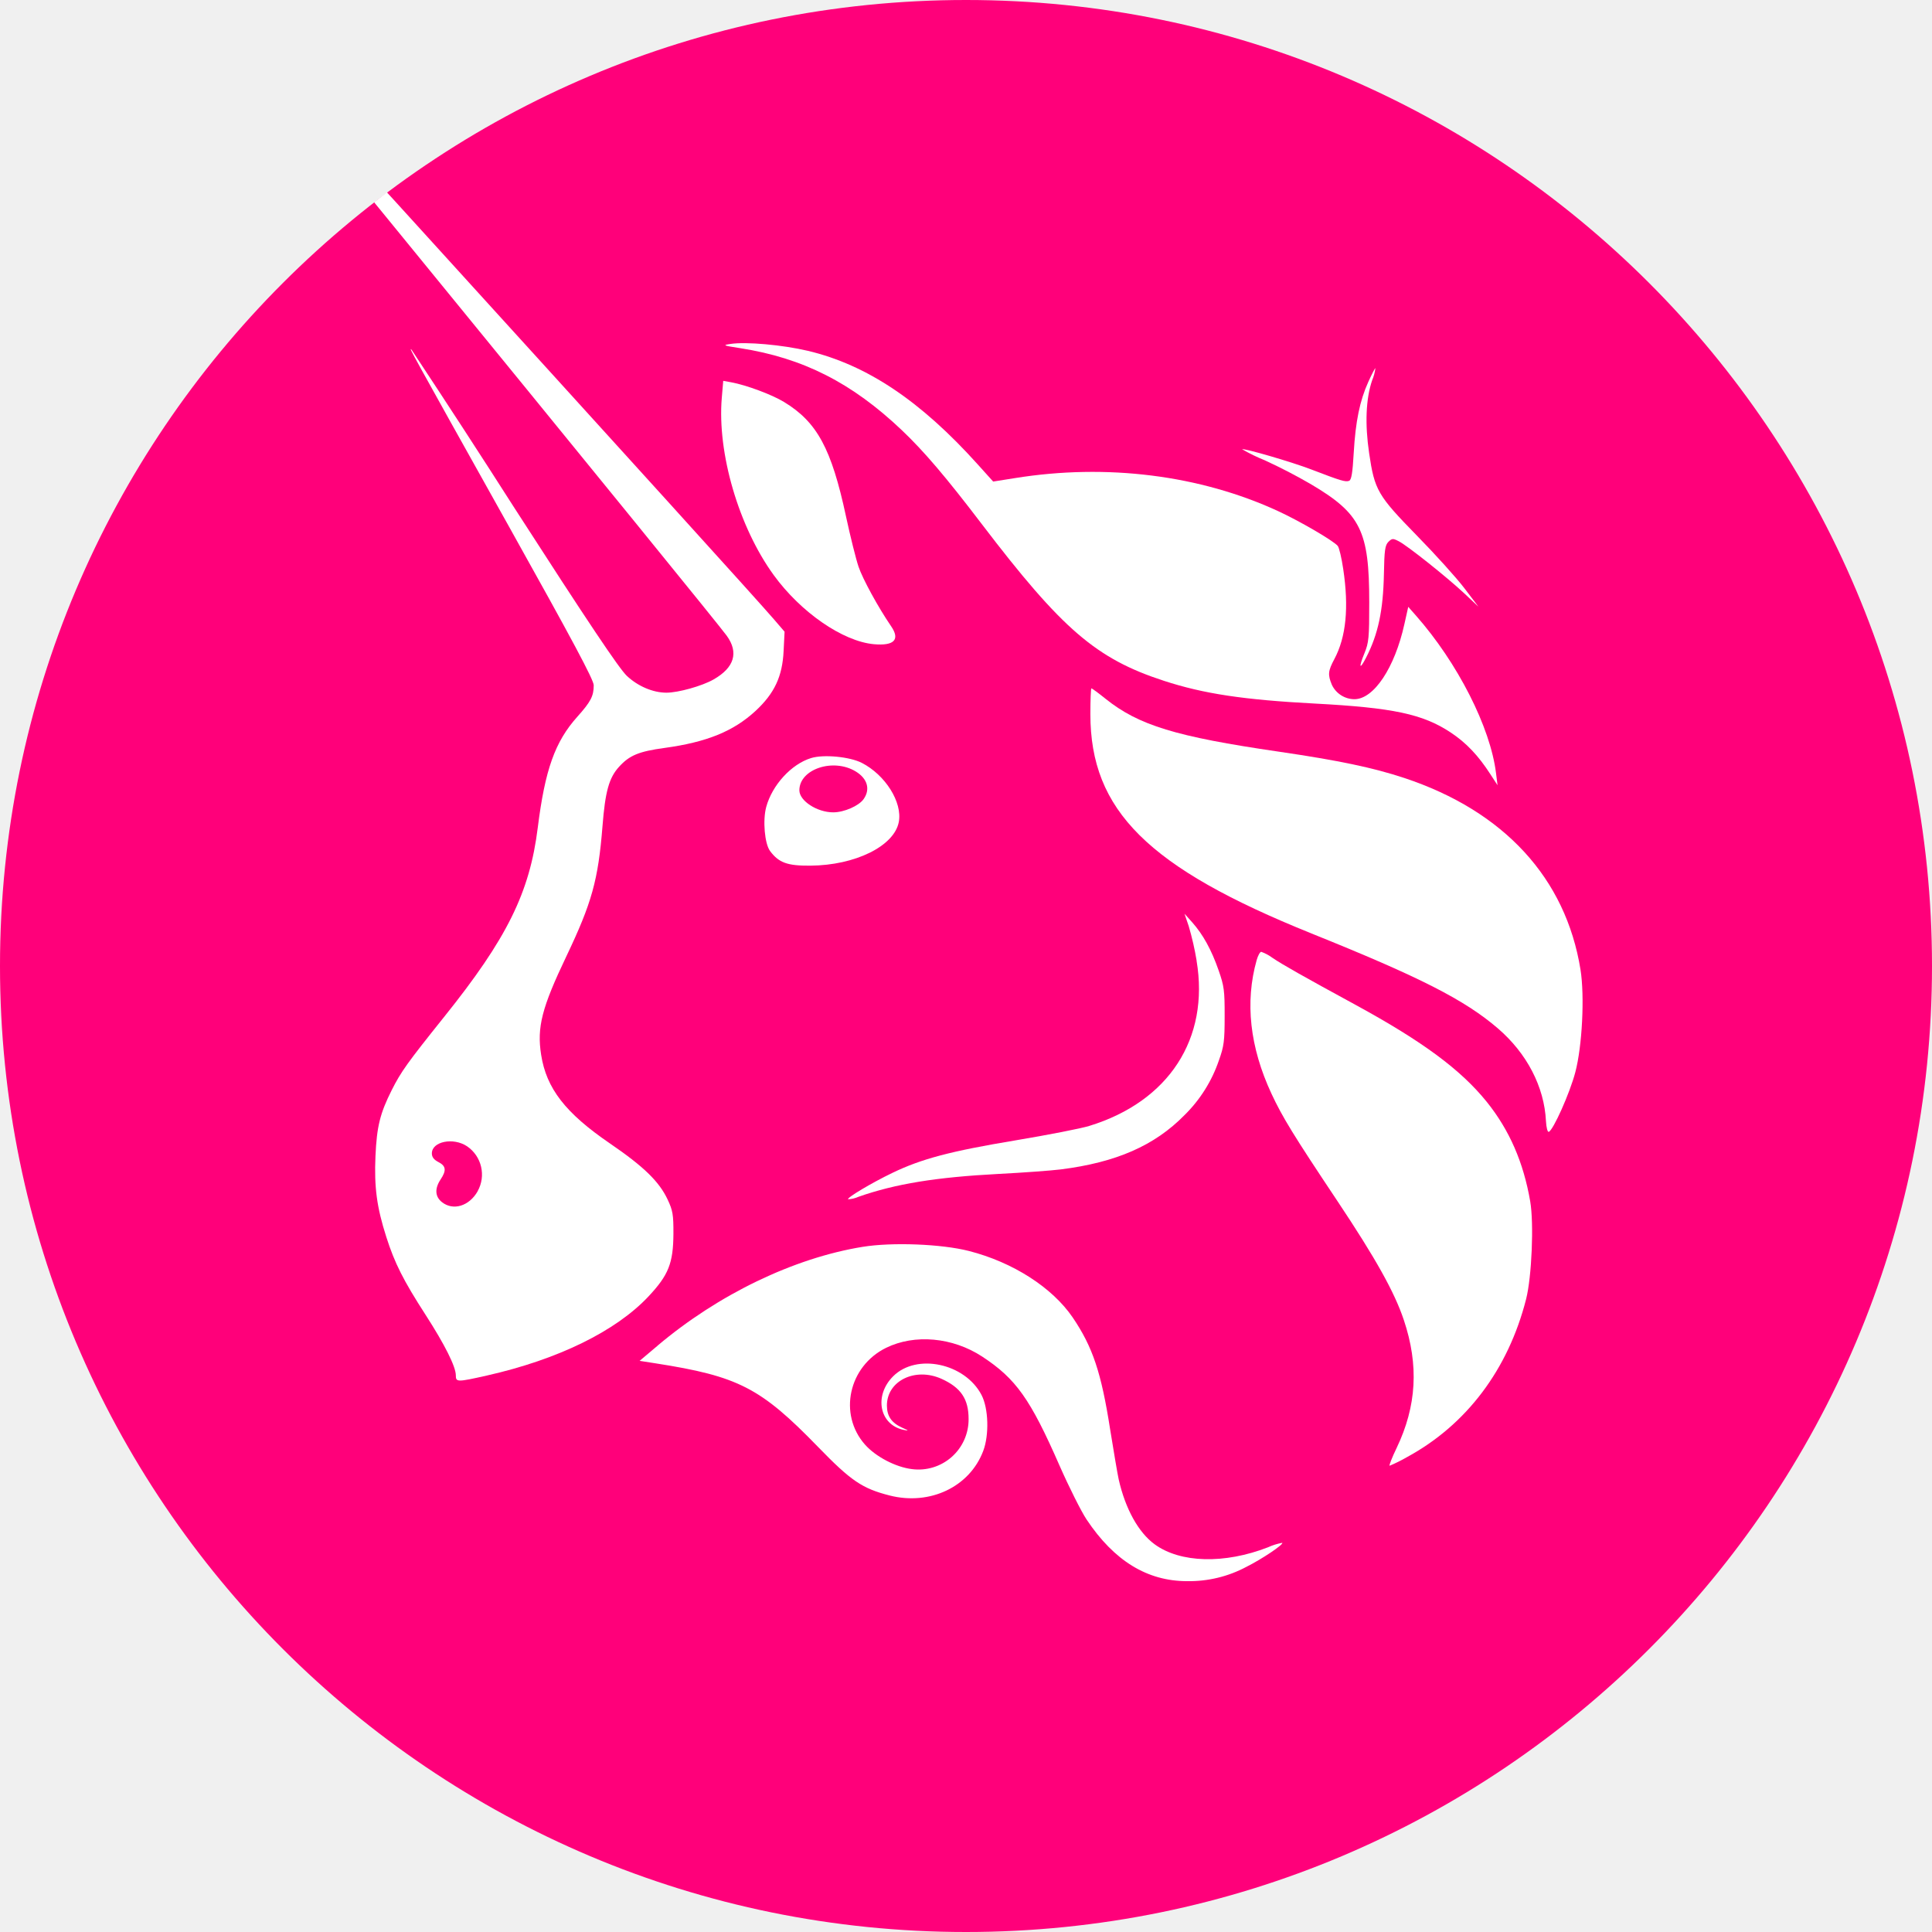
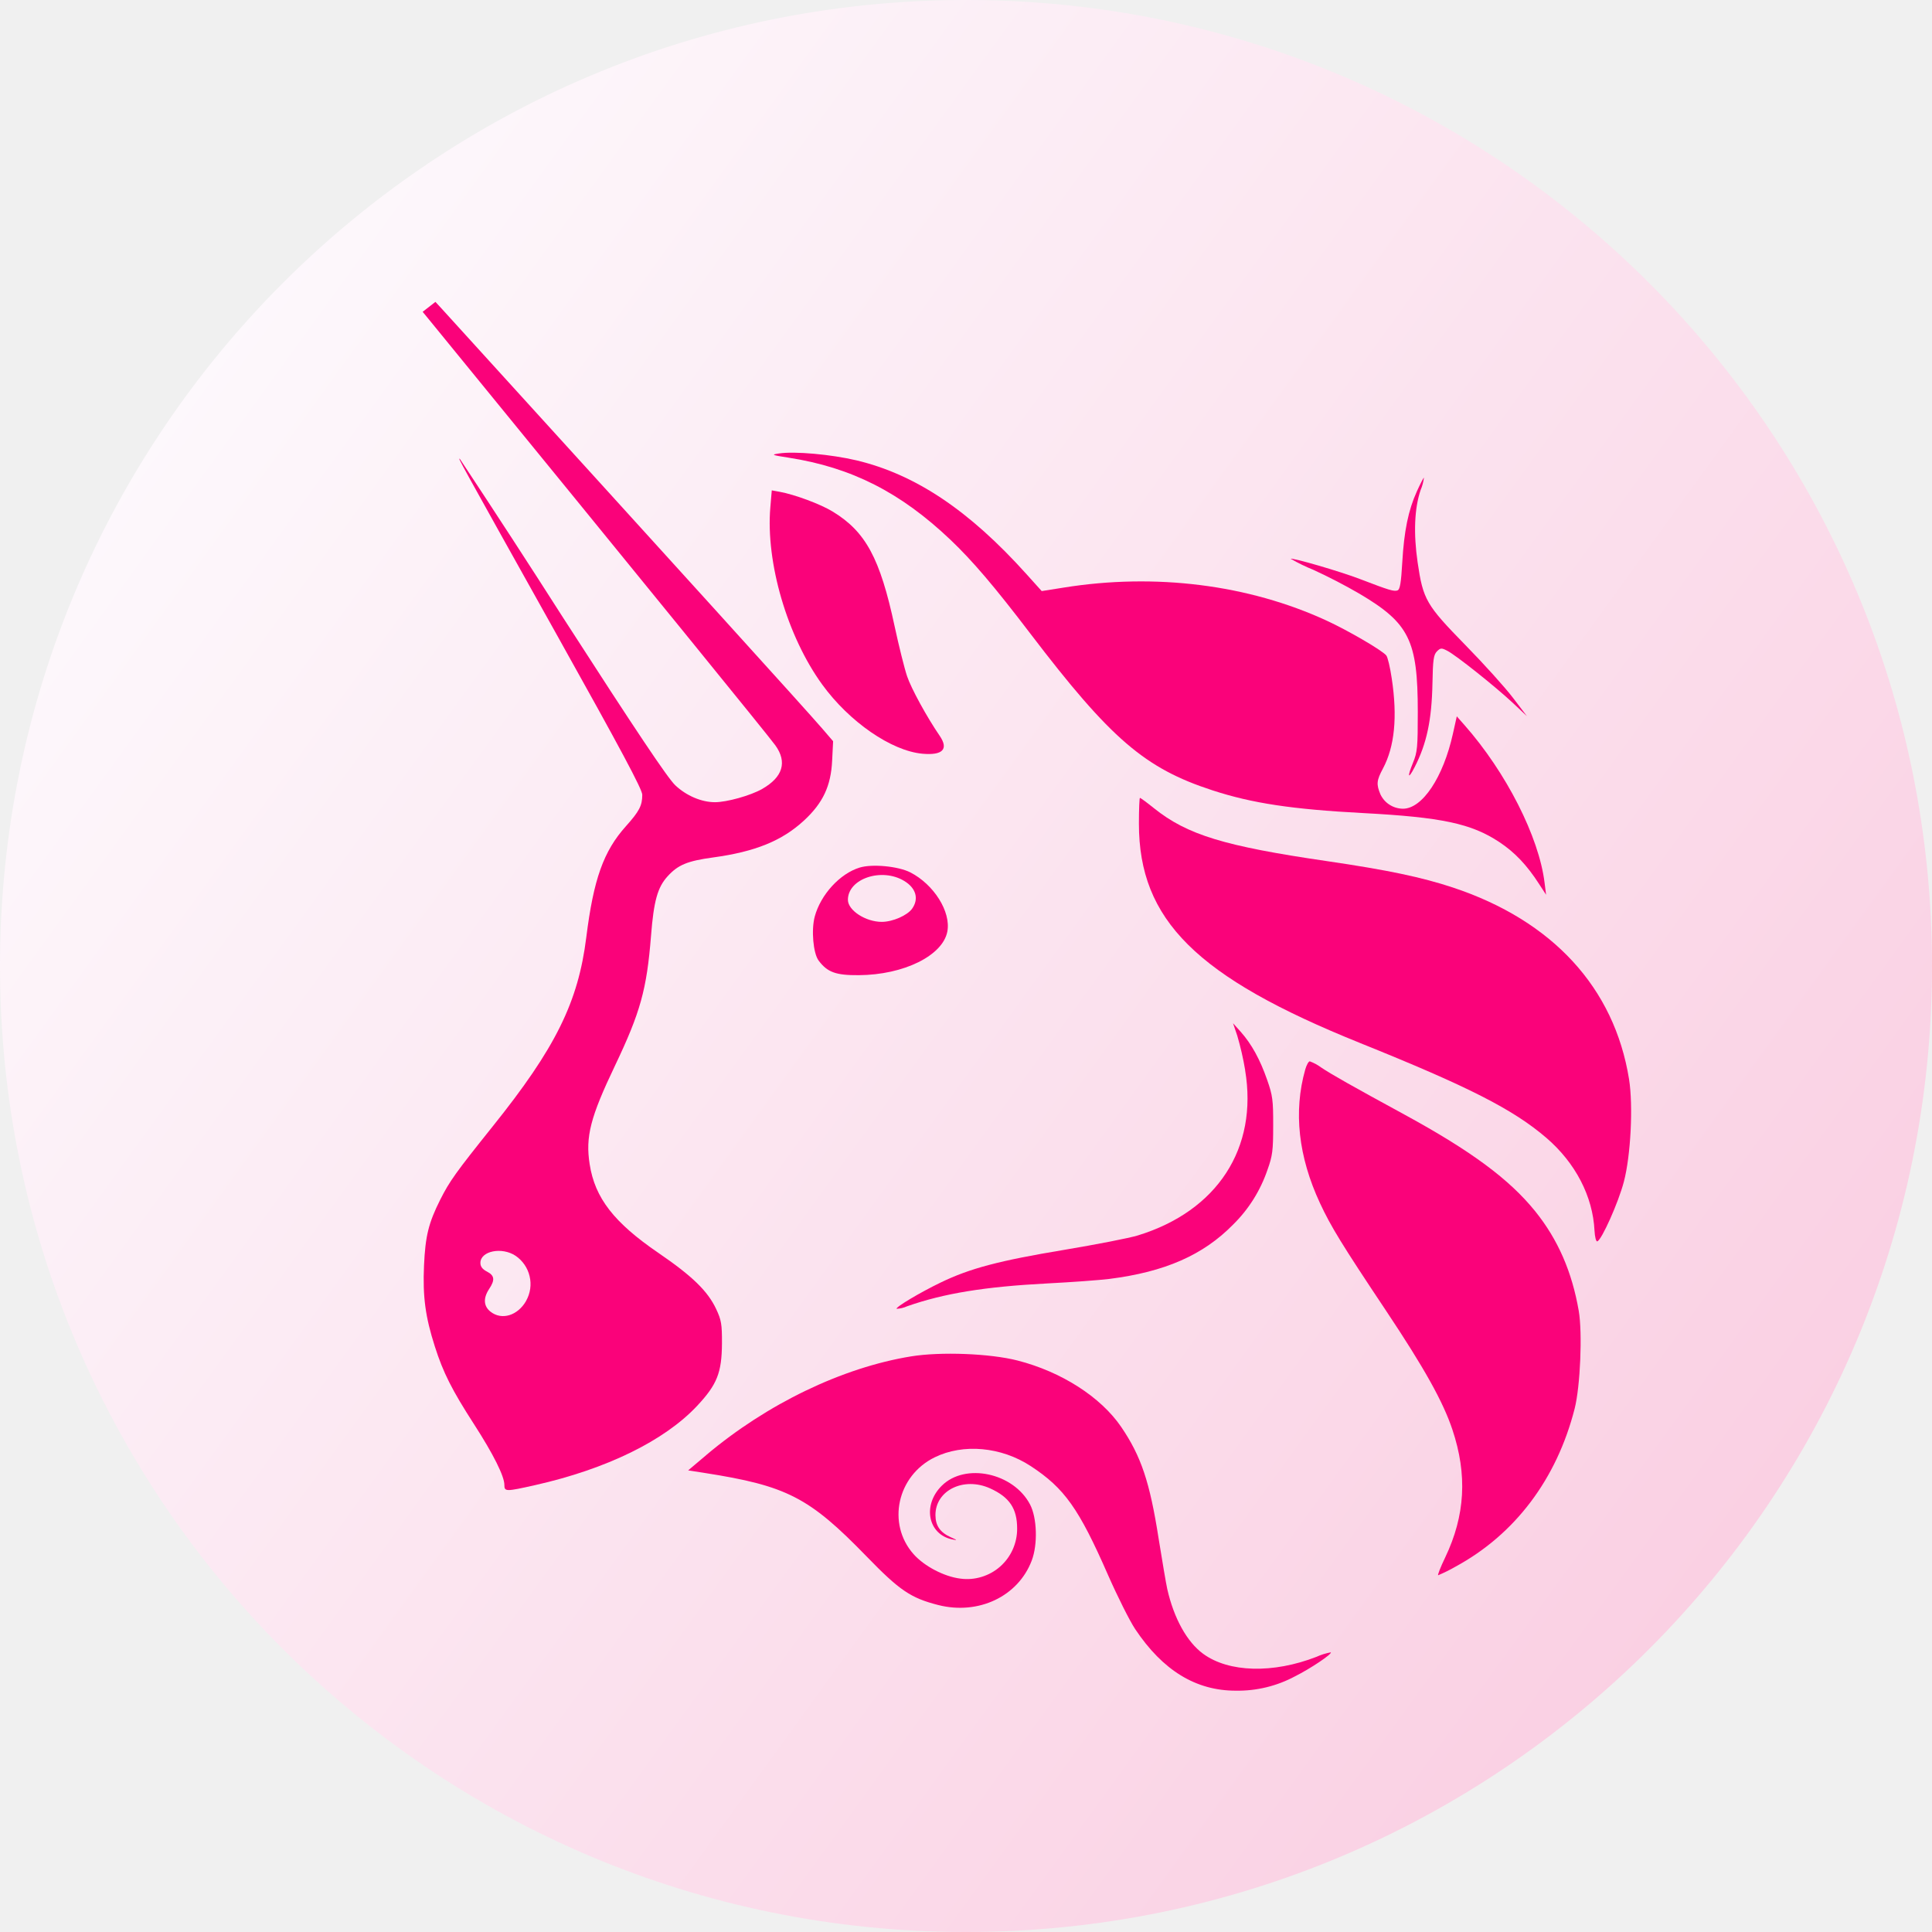
- <svg xmlns="http://www.w3.org/2000/svg" width="32" height="32" viewBox="0 0 32 32">
-   <g fill="none" fill-rule="evenodd">
-     <circle fill="#FF007A" fill-rule="nonzero" cx="16" cy="16" r="16" />
-     <g fill="#FFF">
-       <path d="M12.261 5.767c-.285-.044-.297-.05-.163-.07.257-.04.865.015 1.284.114.977.233 1.866.828 2.816 1.885l.252.28.36-.057c1.52-.245 3.067-.05 4.36.547.356.164.917.491.987.576.023.026.064.199.091.383.096.637.048 1.125-.146 1.49-.106.198-.112.26-.041.43a.416.416 0 00.372.236c.322 0 .668-.52.828-1.243l.064-.287.126.143c.692.784 1.235 1.853 1.328 2.613l.025.199-.117-.18c-.2-.31-.4-.522-.658-.693-.464-.307-.955-.411-2.255-.48-1.174-.062-1.839-.162-2.497-.377-1.121-.365-1.686-.852-3.018-2.599-.591-.776-.957-1.205-1.32-1.55-.827-.786-1.639-1.198-2.678-1.36z" fill-rule="nonzero" />
-       <path d="M22.422 7.5c.03-.52.1-.863.242-1.176.056-.124.109-.226.117-.226a.773.773 0 01-.055.204c-.103.304-.12.72-.049 1.203.09.614.142.702.79 1.365.305.311.659.703.787.872l.233.306-.233-.219c-.285-.267-.941-.79-1.086-.864-.097-.05-.112-.049-.172.01-.055.056-.067.138-.074.529-.012.608-.095 1-.296 1.39-.108.21-.125.166-.027-.073.073-.178.08-.256.08-.845 0-1.184-.141-1.468-.966-1.956a9.046 9.046 0 00-.764-.396 2.916 2.916 0 01-.374-.182c.023-.023.827.211 1.15.336.482.185.561.209.62.186.039-.015.058-.129.077-.464zm-9.607 2.025c-.579-.797-.937-2.02-.86-2.934l.024-.283.132.024c.248.045.675.204.875.326.548.333.786.772 1.027 1.898.071.33.164.703.207.83.068.203.328.678.54.987.152.222.05.327-.286.297-.514-.047-1.21-.527-1.659-1.145zm8.905 5.935c-2.707-1.09-3.66-2.036-3.66-3.632 0-.235.008-.427.017-.427.01 0 .115.077.233.172.549.44 1.164.628 2.865.876 1.001.147 1.565.265 2.085.437 1.652.548 2.674 1.66 2.918 3.174.07.44.029 1.265-.086 1.7-.09.344-.367.963-.44.987-.02.006-.04-.071-.046-.178-.028-.568-.315-1.122-.798-1.537-.549-.471-1.286-.847-3.089-1.572zm-1.9.452a4.808 4.808 0 00-.131-.572l-.07-.206.129.144c.177.2.318.454.436.794.091.259.101.336.1.757 0 .414-.011.5-.095.734a2.32 2.32 0 01-.571.908c-.495.504-1.13.782-2.048.898-.16.02-.624.054-1.033.075-1.03.054-1.707.164-2.316.378a.488.488 0 01-.174.042c-.024-.025.39-.272.733-.437.483-.233.963-.36 2.04-.539.532-.089 1.082-.196 1.221-.239 1.318-.404 1.995-1.446 1.778-2.737z" fill-rule="nonzero" />
-       <path d="M21.06 18.116c-.36-.773-.442-1.52-.245-2.216.021-.074.055-.135.075-.135a.73.73 0 01.189.102c.166.112.498.3 1.383.782 1.105.603 1.735 1.07 2.164 1.602.375.467.607.999.719 1.647.063.367.026 1.25-.068 1.62-.297 1.166-.988 2.082-1.972 2.616a2.53 2.53 0 01-.288.143c-.014 0 .038-.133.117-.297.33-.692.369-1.366.118-2.116-.153-.459-.466-1.02-1.097-1.966-.734-1.1-.914-1.394-1.095-1.782zm-10.167 4.171c1.005-.848 2.254-1.45 3.393-1.635.49-.08 1.308-.048 1.762.068.728.186 1.38.604 1.719 1.101.33.486.473.91.62 1.852.06.372.123.745.142.83.11.488.327.879.595 1.075.425.311 1.158.33 1.878.05a.981.981 0 01.236-.074c.026.026-.336.269-.592.397a2.014 2.014 0 01-.983.238c-.66 0-1.208-.335-1.665-1.02-.09-.135-.292-.538-.45-.897-.482-1.1-.72-1.436-1.28-1.803-.489-.32-1.118-.377-1.591-.145-.622.305-.795 1.1-.35 1.603.177.2.507.373.777.406a.83.83 0 00.939-.83c0-.332-.128-.52-.448-.665-.437-.197-.907.033-.905.444.001.175.077.285.253.365.113.05.115.055.023.036-.401-.084-.495-.567-.172-.888.387-.386 1.188-.216 1.463.31.116.221.129.662.028.928-.225.595-.883.907-1.55.737-.454-.116-.639-.241-1.186-.805-.951-.98-1.32-1.17-2.692-1.384l-.263-.041.3-.253z" fill-rule="nonzero" />
-       <path d="M6.196 3.35l.096.117c3.708 4.54 5.624 6.896 5.746 7.064.2.278.125.527-.219.723-.191.109-.585.219-.781.219-.223 0-.474-.107-.657-.28-.129-.123-.65-.901-1.853-2.768a188.53 188.53 0 00-1.712-2.633c-.049-.046-.048-.045 1.618 2.936 1.046 1.872 1.4 2.533 1.4 2.622 0 .18-.05.274-.272.522-.37.413-.535.877-.655 1.837-.134 1.077-.51 1.837-1.554 3.138-.61.762-.71.902-.865 1.209-.194.386-.247.603-.269 1.091-.023.516.022.85.18 1.343.138.432.282.718.65 1.288.318.493.501.859.501 1.002 0 .114.022.114.515.003 1.179-.266 2.136-.735 2.675-1.309.333-.355.411-.551.414-1.038.001-.318-.01-.385-.096-.568-.14-.298-.395-.546-.957-.93-.737-.504-1.051-.91-1.138-1.467-.072-.457.011-.78.419-1.634.421-.884.526-1.26.597-2.151.045-.576.108-.803.274-.985.172-.19.328-.255.755-.313.696-.095 1.139-.275 1.503-.61.316-.292.448-.573.468-.995l.016-.32-.177-.206c-.254-.296-2.355-2.614-6.304-6.956l-.106-.115-.212.165zM7.91 19.732a.566.566 0 00-.174-.746c-.228-.152-.583-.08-.583.118 0 .06.033.104.108.143.127.065.136.139.037.288-.101.152-.093.286.023.377.186.146.45.065.59-.18zm5.524-7.176c-.327.1-.644.447-.743.81-.06.221-.026.61.064.73.145.194.286.245.666.242.744-.005 1.39-.324 1.466-.723.062-.327-.223-.78-.614-.98-.202-.102-.631-.143-.839-.079zm.87.68c.115-.163.064-.34-.13-.458-.372-.227-.934-.04-.934.312 0 .174.293.365.561.365.18 0 .424-.107.503-.219z" />
-     </g>
-   </g>
+ <svg xmlns="http://www.w3.org/2000/svg" width="32" height="32" viewBox="0 0 32 32" fill="none">
+   <path d="M16 32C24.837 32 32 24.837 32 16C32 7.163 24.837 0 16 0C7.163 0 0 7.163 0 16C0 24.837 7.163 32 16 32Z" fill="url(#paint0_linear)" />
+   <path d="M13.065 7.581C12.78 7.537 12.768 7.531 12.902 7.511C13.159 7.471 13.767 7.526 14.186 7.625C15.163 7.858 16.052 8.453 17.002 9.51L17.254 9.79L17.614 9.733C19.134 9.488 20.681 9.683 21.974 10.28C22.33 10.444 22.891 10.771 22.961 10.856C22.984 10.882 23.025 11.055 23.052 11.239C23.148 11.876 23.1 12.364 22.906 12.729C22.8 12.927 22.794 12.989 22.865 13.159C22.899 13.229 22.951 13.289 23.017 13.33C23.083 13.372 23.159 13.394 23.237 13.395C23.559 13.395 23.905 12.875 24.065 12.152L24.129 11.865L24.255 12.008C24.947 12.792 25.49 13.861 25.583 14.621L25.608 14.82L25.491 14.64C25.291 14.33 25.091 14.118 24.833 13.947C24.369 13.64 23.878 13.536 22.578 13.467C21.404 13.405 20.739 13.305 20.081 13.09C18.96 12.725 18.395 12.238 17.063 10.491C16.472 9.715 16.106 9.286 15.743 8.941C14.916 8.155 14.104 7.743 13.065 7.581Z" fill="#FA027A" />
+   <path d="M23.226 9.314C23.256 8.794 23.326 8.451 23.468 8.138C23.524 8.014 23.577 7.912 23.585 7.912C23.576 7.982 23.558 8.051 23.53 8.116C23.427 8.42 23.41 8.836 23.481 9.319C23.571 9.933 23.623 10.021 24.271 10.684C24.576 10.995 24.93 11.387 25.058 11.556L25.291 11.862L25.058 11.643C24.773 11.376 24.117 10.853 23.972 10.779C23.875 10.729 23.86 10.73 23.8 10.789C23.745 10.845 23.733 10.927 23.726 11.318C23.714 11.926 23.631 12.318 23.43 12.708C23.322 12.918 23.305 12.874 23.403 12.635C23.476 12.457 23.483 12.379 23.483 11.79C23.483 10.606 23.342 10.322 22.517 9.834C22.269 9.69 22.014 9.558 21.753 9.438C21.624 9.386 21.499 9.325 21.379 9.256C21.402 9.233 22.206 9.467 22.529 9.592C23.011 9.777 23.09 9.801 23.149 9.778C23.188 9.763 23.207 9.649 23.226 9.314ZM13.619 11.339C13.04 10.542 12.682 9.319 12.759 8.405L12.783 8.122L12.915 8.146C13.163 8.191 13.59 8.35 13.79 8.472C14.338 8.805 14.576 9.244 14.817 10.37C14.888 10.7 14.981 11.073 15.024 11.2C15.092 11.403 15.352 11.878 15.564 12.187C15.716 12.409 15.614 12.514 15.278 12.484C14.764 12.437 14.068 11.957 13.619 11.339ZM22.524 17.274C19.817 16.184 18.864 15.238 18.864 13.642C18.864 13.407 18.872 13.215 18.881 13.215C18.891 13.215 18.996 13.292 19.114 13.387C19.663 13.827 20.278 14.015 21.979 14.263C22.98 14.41 23.544 14.528 24.064 14.7C25.716 15.248 26.738 16.36 26.982 17.874C27.052 18.314 27.011 19.139 26.896 19.574C26.806 19.918 26.529 20.537 26.456 20.561C26.436 20.567 26.416 20.49 26.41 20.383C26.382 19.815 26.095 19.261 25.612 18.846C25.063 18.375 24.326 17.999 22.523 17.274H22.524ZM20.624 17.726C20.592 17.533 20.548 17.342 20.493 17.154L20.423 16.948L20.552 17.092C20.729 17.292 20.87 17.546 20.988 17.886C21.079 18.145 21.089 18.222 21.088 18.643C21.088 19.057 21.077 19.143 20.993 19.377C20.876 19.72 20.681 20.031 20.422 20.285C19.927 20.789 19.292 21.067 18.374 21.183C18.214 21.203 17.75 21.237 17.341 21.258C16.311 21.312 15.634 21.422 15.025 21.636C14.97 21.661 14.911 21.675 14.851 21.678C14.827 21.653 15.241 21.406 15.584 21.241C16.067 21.008 16.547 20.881 17.624 20.702C18.156 20.613 18.706 20.506 18.845 20.463C20.163 20.059 20.84 19.017 20.623 17.726H20.624Z" fill="#FA027A" />
+   <path d="M21.864 19.93C21.504 19.157 21.422 18.41 21.619 17.714C21.64 17.64 21.674 17.579 21.694 17.579C21.762 17.604 21.825 17.638 21.883 17.681C22.049 17.793 22.381 17.981 23.266 18.463C24.371 19.066 25.001 19.533 25.43 20.065C25.805 20.532 26.037 21.064 26.149 21.712C26.212 22.079 26.175 22.962 26.081 23.332C25.784 24.498 25.093 25.414 24.109 25.948C24.016 26.002 23.92 26.049 23.821 26.091C23.807 26.091 23.859 25.958 23.938 25.794C24.268 25.102 24.307 24.428 24.056 23.678C23.903 23.219 23.59 22.658 22.959 21.712C22.225 20.612 22.045 20.318 21.864 19.93ZM11.697 24.101C12.702 23.253 13.951 22.651 15.09 22.466C15.58 22.386 16.398 22.418 16.852 22.534C17.58 22.72 18.232 23.138 18.571 23.635C18.901 24.121 19.044 24.545 19.191 25.487C19.251 25.859 19.314 26.232 19.333 26.317C19.443 26.805 19.66 27.196 19.928 27.392C20.353 27.703 21.086 27.722 21.806 27.442C21.881 27.407 21.96 27.383 22.042 27.368C22.068 27.394 21.706 27.637 21.45 27.765C21.148 27.927 20.81 28.009 20.467 28.003C19.807 28.003 19.259 27.668 18.802 26.983C18.712 26.848 18.51 26.445 18.352 26.086C17.87 24.986 17.632 24.65 17.072 24.283C16.583 23.963 15.954 23.906 15.481 24.138C14.859 24.443 14.686 25.238 15.131 25.741C15.308 25.941 15.638 26.114 15.908 26.147C16.026 26.163 16.145 26.153 16.259 26.118C16.373 26.083 16.478 26.025 16.567 25.946C16.656 25.867 16.727 25.77 16.775 25.662C16.823 25.553 16.848 25.436 16.847 25.317C16.847 24.985 16.719 24.797 16.399 24.652C15.962 24.455 15.492 24.685 15.494 25.096C15.495 25.271 15.571 25.381 15.747 25.461C15.86 25.511 15.862 25.516 15.77 25.497C15.369 25.413 15.275 24.93 15.598 24.609C15.985 24.223 16.786 24.393 17.061 24.919C17.177 25.14 17.19 25.581 17.089 25.847C16.864 26.442 16.206 26.754 15.539 26.584C15.085 26.468 14.9 26.343 14.353 25.779C13.402 24.799 13.033 24.609 11.661 24.395L11.398 24.354L11.698 24.101H11.697Z" fill="#FA027A" />
+   <path fill-rule="evenodd" clip-rule="evenodd" d="M7 5.164L7.096 5.281C10.804 9.821 12.72 12.177 12.842 12.345C13.042 12.623 12.967 12.872 12.623 13.068C12.432 13.177 12.038 13.287 11.842 13.287C11.619 13.287 11.368 13.18 11.185 13.007C11.056 12.884 10.535 12.106 9.332 10.239C8.769 9.357 8.198 8.479 7.62 7.606C7.571 7.56 7.572 7.561 9.238 10.542C10.284 12.414 10.638 13.075 10.638 13.164C10.638 13.344 10.588 13.438 10.366 13.686C9.996 14.099 9.831 14.563 9.711 15.523C9.577 16.6 9.201 17.36 8.157 18.661C7.547 19.423 7.447 19.563 7.292 19.87C7.098 20.256 7.045 20.473 7.023 20.961C7 21.477 7.045 21.811 7.203 22.304C7.341 22.736 7.485 23.022 7.853 23.592C8.171 24.085 8.354 24.451 8.354 24.594C8.354 24.708 8.376 24.708 8.869 24.597C10.048 24.331 11.005 23.862 11.544 23.288C11.877 22.933 11.955 22.737 11.958 22.25C11.959 21.932 11.948 21.865 11.862 21.682C11.722 21.384 11.467 21.136 10.905 20.752C10.168 20.248 9.854 19.842 9.767 19.285C9.695 18.828 9.778 18.505 10.186 17.651C10.607 16.767 10.712 16.391 10.783 15.5C10.828 14.924 10.891 14.697 11.057 14.515C11.229 14.325 11.385 14.26 11.812 14.202C12.508 14.107 12.951 13.927 13.315 13.592C13.631 13.3 13.763 13.019 13.783 12.597L13.799 12.277L13.622 12.071C13.368 11.775 11.267 9.457 7.318 5.115L7.212 5L7 5.165V5.164ZM8.714 21.546C8.784 21.422 8.805 21.277 8.772 21.139C8.74 21.001 8.657 20.88 8.54 20.8C8.312 20.648 7.957 20.72 7.957 20.918C7.957 20.978 7.99 21.022 8.065 21.061C8.192 21.126 8.201 21.2 8.102 21.349C8.001 21.501 8.009 21.635 8.125 21.726C8.311 21.872 8.575 21.791 8.715 21.546H8.714ZM14.238 14.37C13.911 14.47 13.594 14.817 13.495 15.18C13.435 15.401 13.469 15.79 13.559 15.91C13.704 16.104 13.845 16.155 14.225 16.152C14.969 16.147 15.615 15.828 15.691 15.429C15.753 15.102 15.468 14.649 15.077 14.449C14.875 14.347 14.446 14.306 14.238 14.37ZM15.108 15.05C15.223 14.887 15.172 14.71 14.978 14.592C14.606 14.365 14.044 14.552 14.044 14.904C14.044 15.078 14.337 15.269 14.605 15.269C14.785 15.269 15.029 15.162 15.108 15.05Z" fill="#FA027A" />
+   <defs>
+     <linearGradient id="paint0_linear" x1="2.5" y1="7" x2="37" y2="32" gradientUnits="userSpaceOnUse">
+       <stop stop-color="#FDF8FC" />
+       <stop offset="1" stop-color="#F9C3DB" />
+     </linearGradient>
+   </defs>
</svg>
